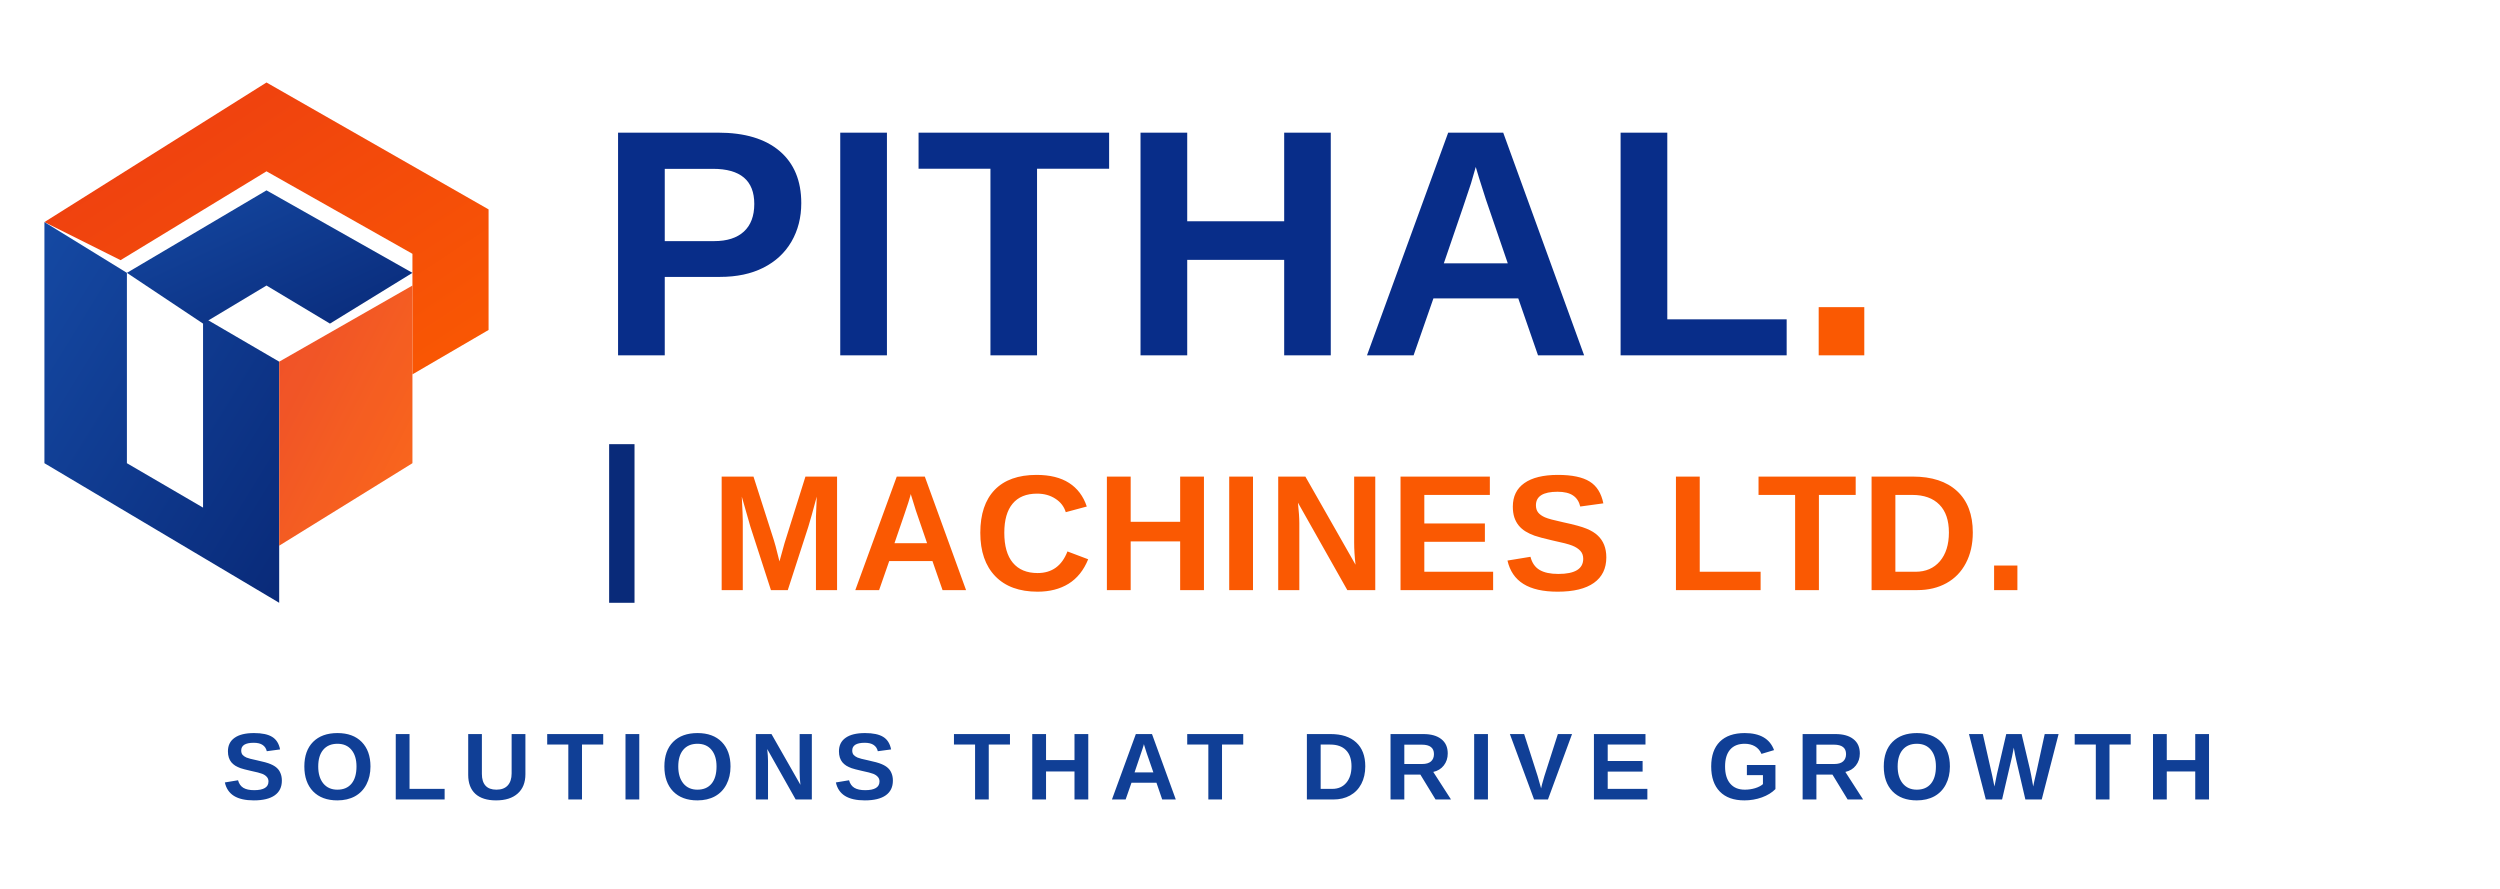
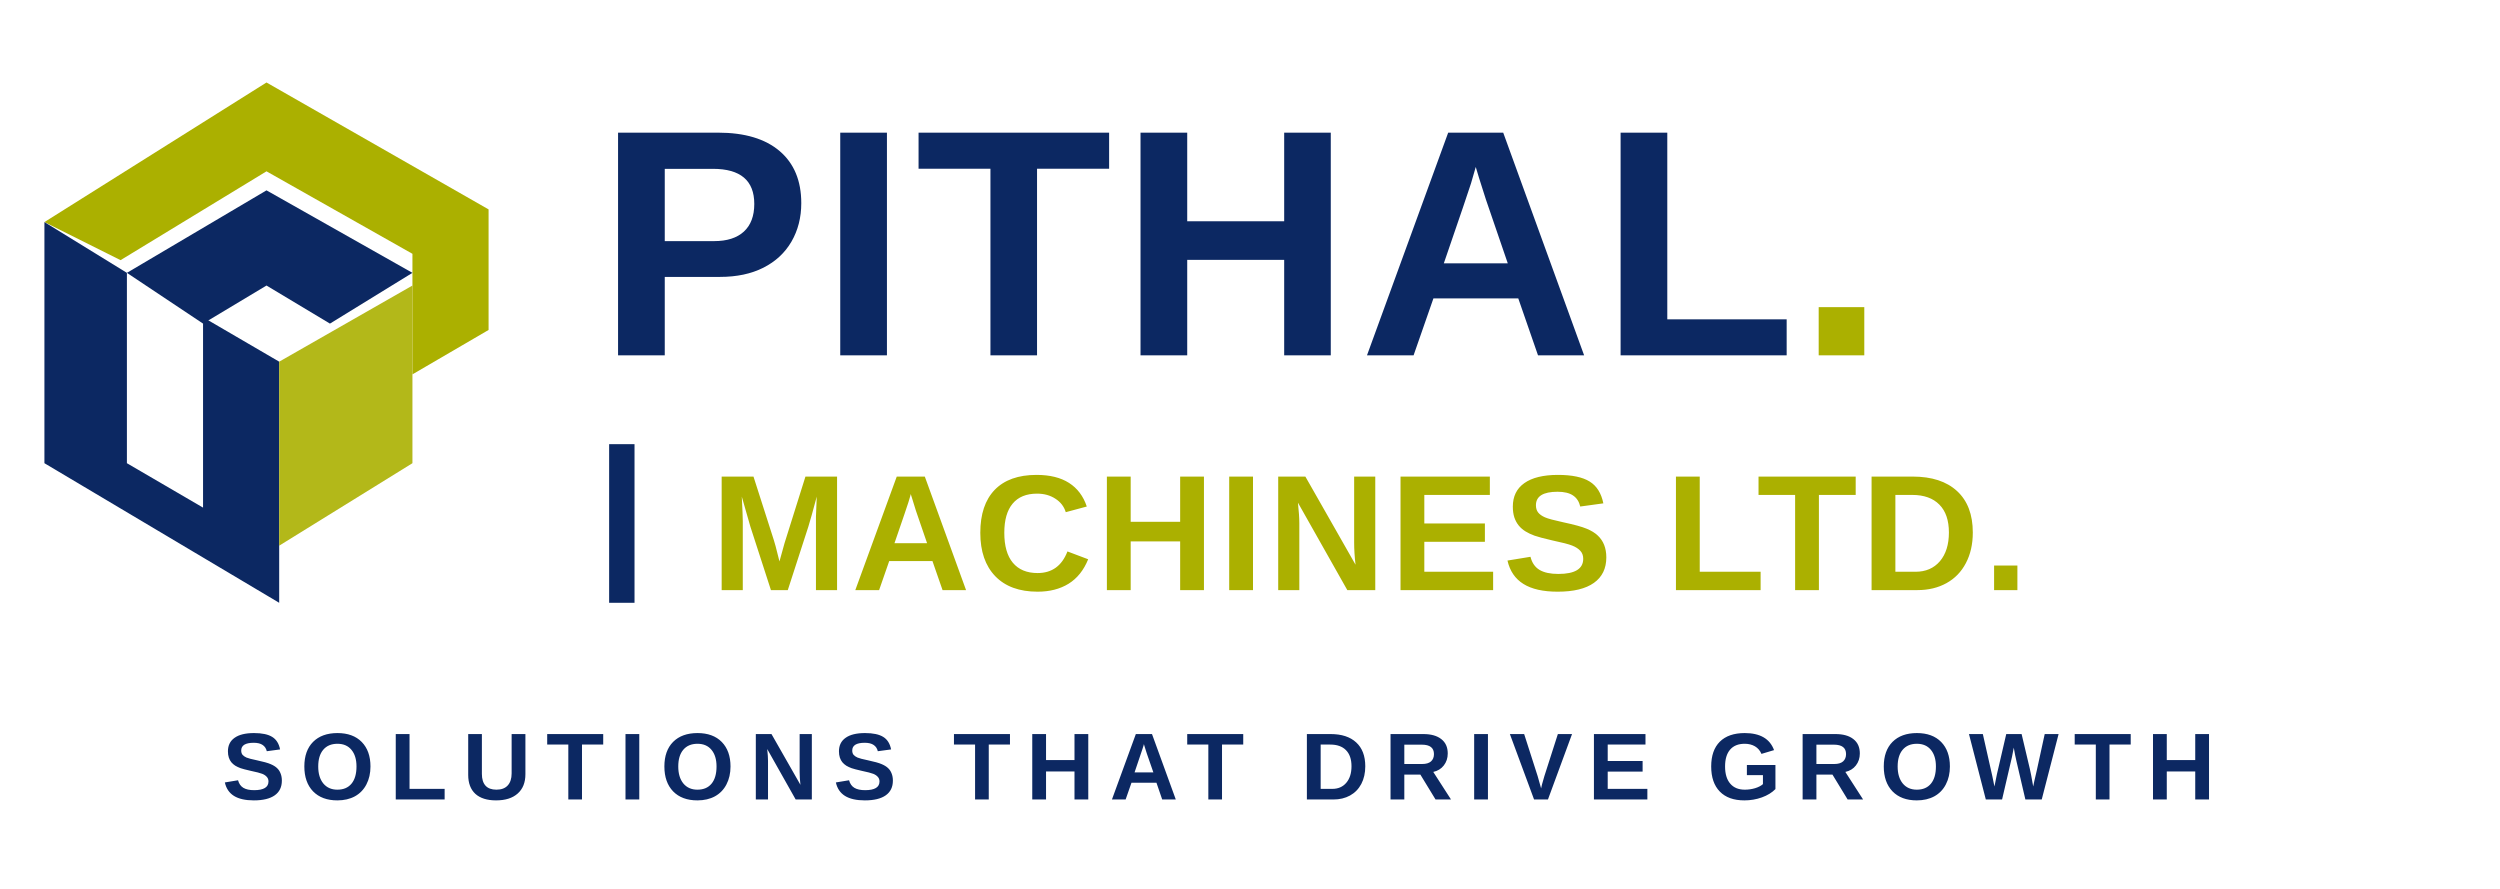
<svg xmlns="http://www.w3.org/2000/svg" viewBox="0 0 394 140" role="img" aria-label="Pithal Machines Ltd.">
  <defs>
    <linearGradient id="blue" x1="0" y1="0" x2="1" y2="1">
-       <stop stop-color="#1549a3" />
-       <stop offset="1" stop-color="#092a79" />
+       <stop stop-color="#0C2862" />
+       <stop offset="1" stop-color="#0C2862" />
    </linearGradient>
    <linearGradient id="orange" x1="0" y1="0" x2="1" y2="1">
-       <stop stop-color="#ec3b13" />
-       <stop offset="1" stop-color="#fa5902" />
+       <stop stop-color="#ABB000" />
+       <stop offset="1" stop-color="#ABB000" />
    </linearGradient>
  </defs>
  <path fill="url(#orange)" d="M7 35 42 13l35 20v19L65 59V40L42 27 19 41z" />
  <path fill="url(#blue)" d="M7 35 20 43v30l12 7V50l12 7v38L7 73z" />
  <path fill="url(#blue)" d="m20 43 22-13 23 13-13 8-10-6-10 6z" />
  <path fill="url(#orange)" d="m44 57 21-12v28L44 86z" opacity=".9" />
-   <text x="94" y="56" fill="#082d89" font-family="Arial, Helvetica, sans-serif" font-size="51" font-weight="800" letter-spacing="1">PITHAL<tspan fill="#fa5902">.</tspan>
+   <text x="94" y="56" fill="#0C2862" font-family="Arial, Helvetica, sans-serif" font-size="51" font-weight="800" letter-spacing="1">PITHAL<tspan fill="#ABB000">.</tspan>
  </text>
-   <path fill="#092a79" d="M96 70h4v25h-4z" />
-   <text x="112" y="93" fill="#fa5902" font-family="Arial, Helvetica, sans-serif" font-size="26" font-weight="800" letter-spacing=".5">MACHINES LTD.</text>
-   <text x="35" y="126" fill="#103f96" font-family="Arial, Helvetica, sans-serif" font-size="15" font-weight="700" letter-spacing="2.35">SOLUTIONS THAT DRIVE GROWTH</text>
+   <path fill="#0C2862" d="M96 70h4v25h-4z" />
+   <text x="112" y="93" fill="#ABB000" font-family="Arial, Helvetica, sans-serif" font-size="26" font-weight="800" letter-spacing=".5">MACHINES LTD.</text>
+   <text x="35" y="126" fill="#0C2862" font-family="Arial, Helvetica, sans-serif" font-size="15" font-weight="700" letter-spacing="2.35">SOLUTIONS THAT DRIVE GROWTH</text>
</svg>
